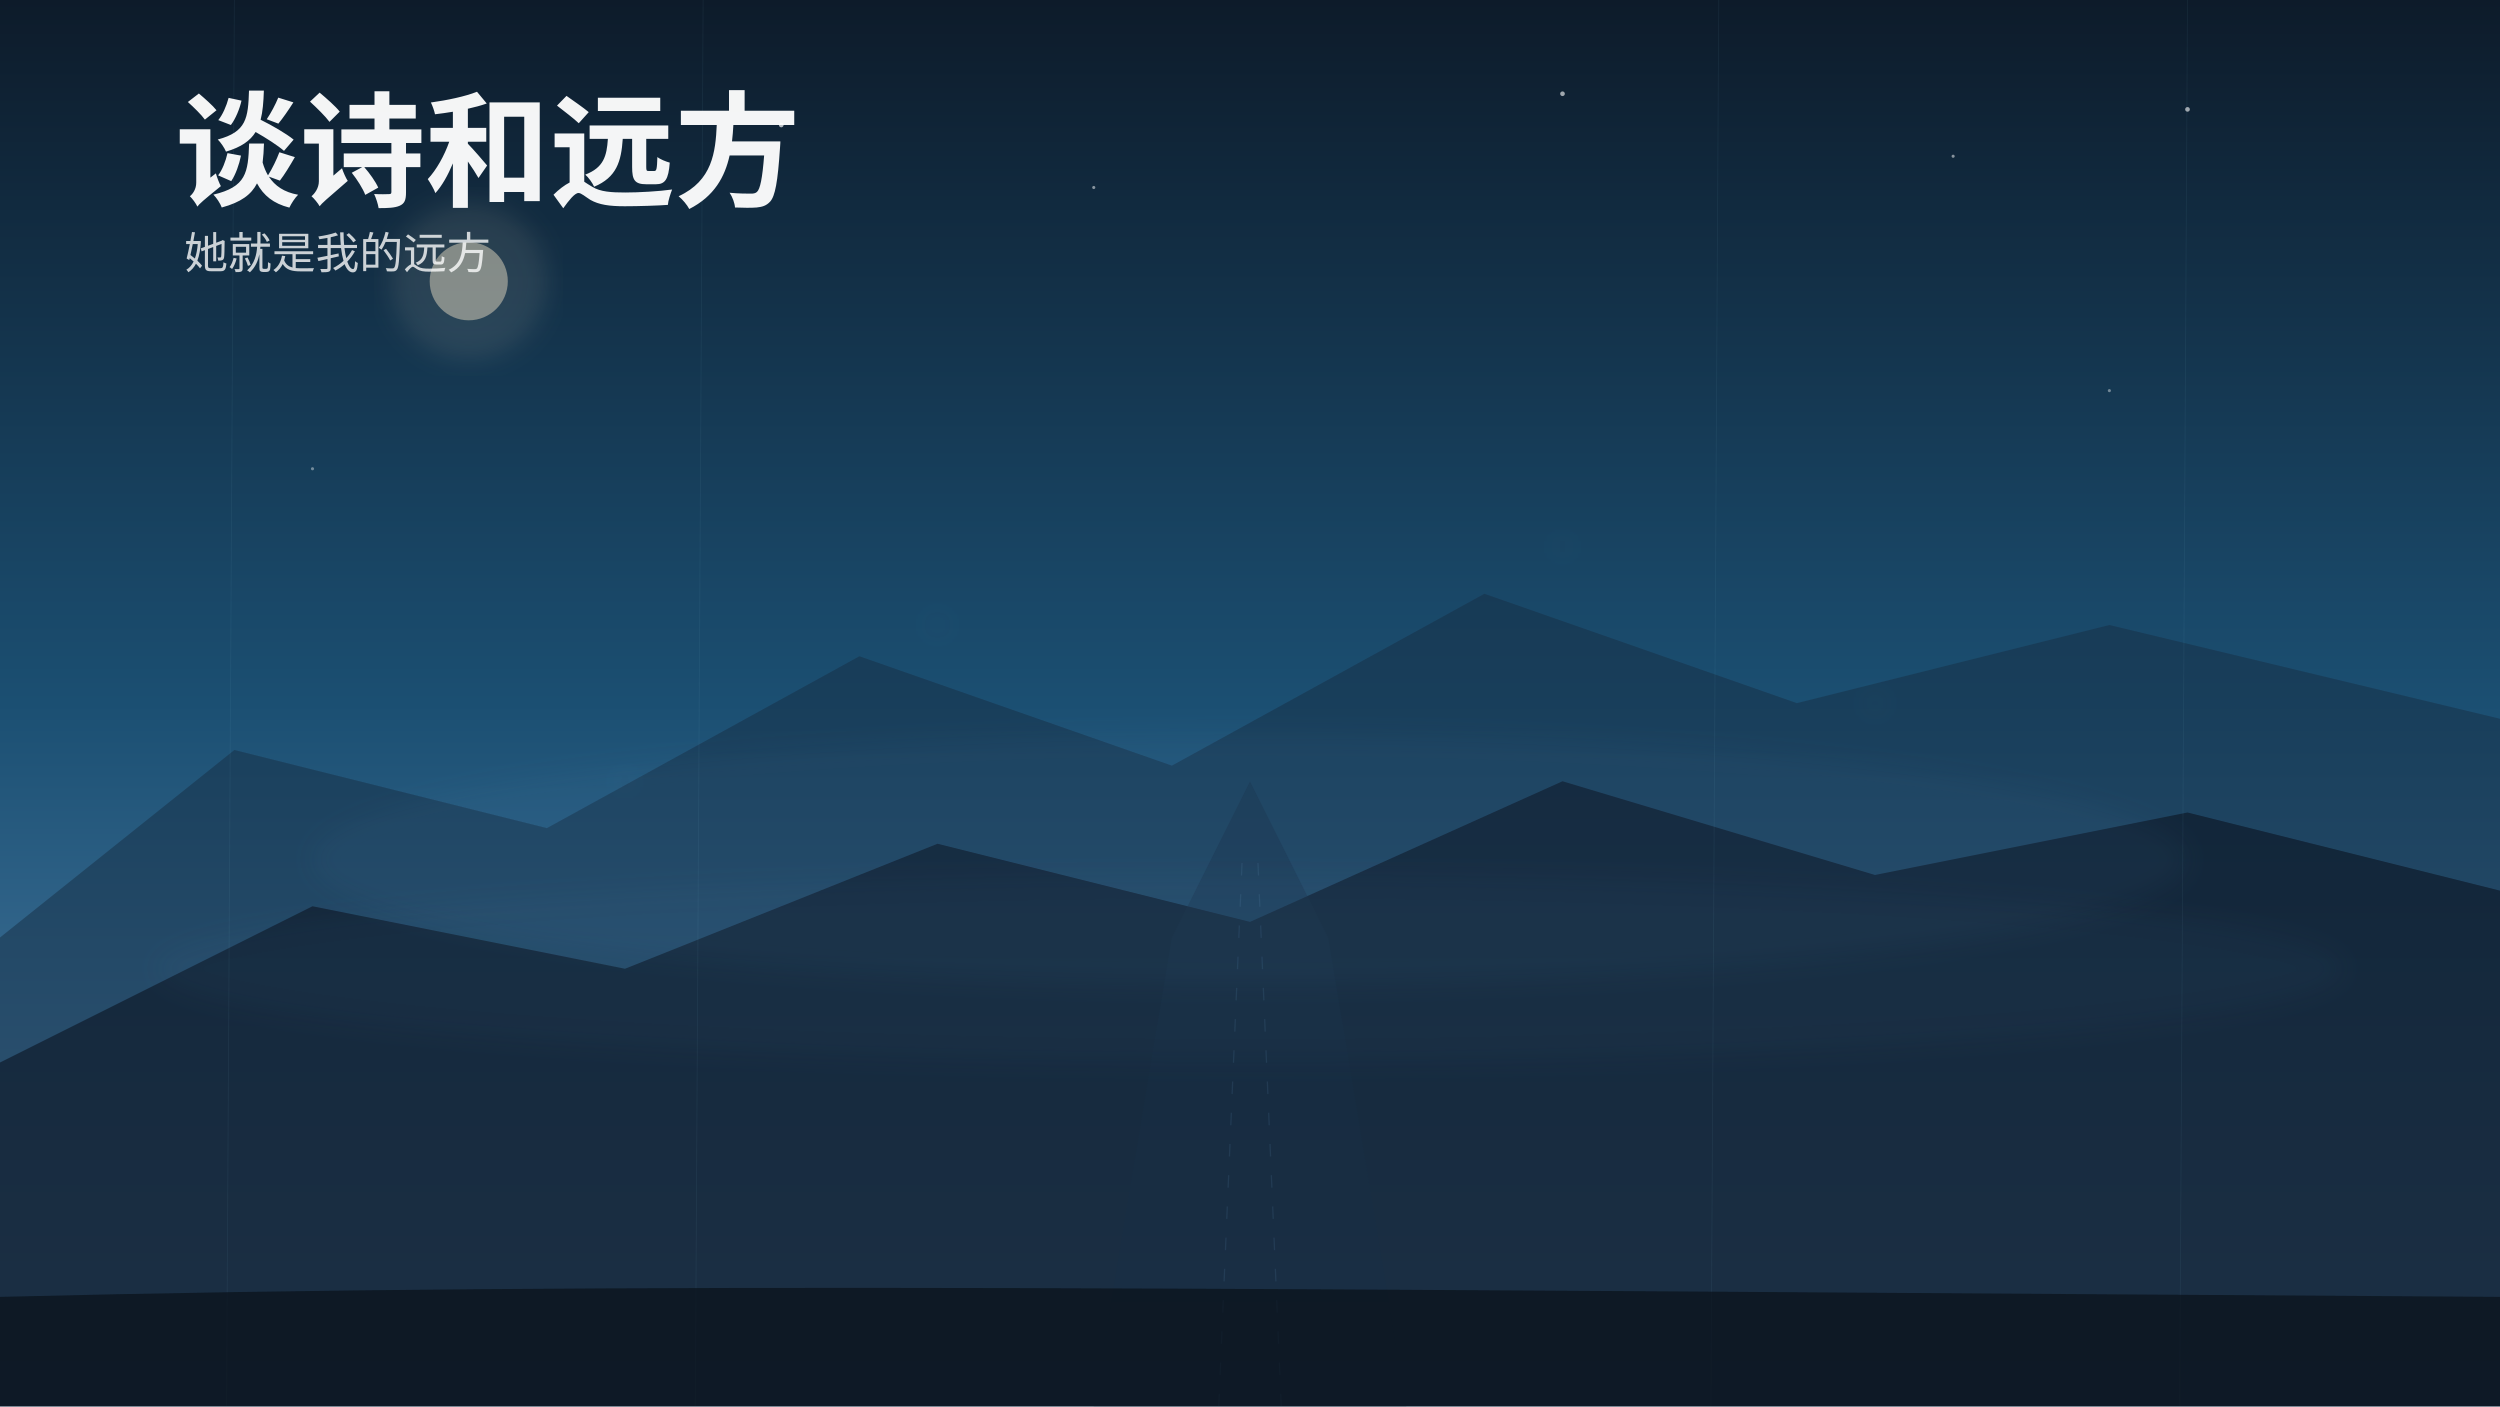
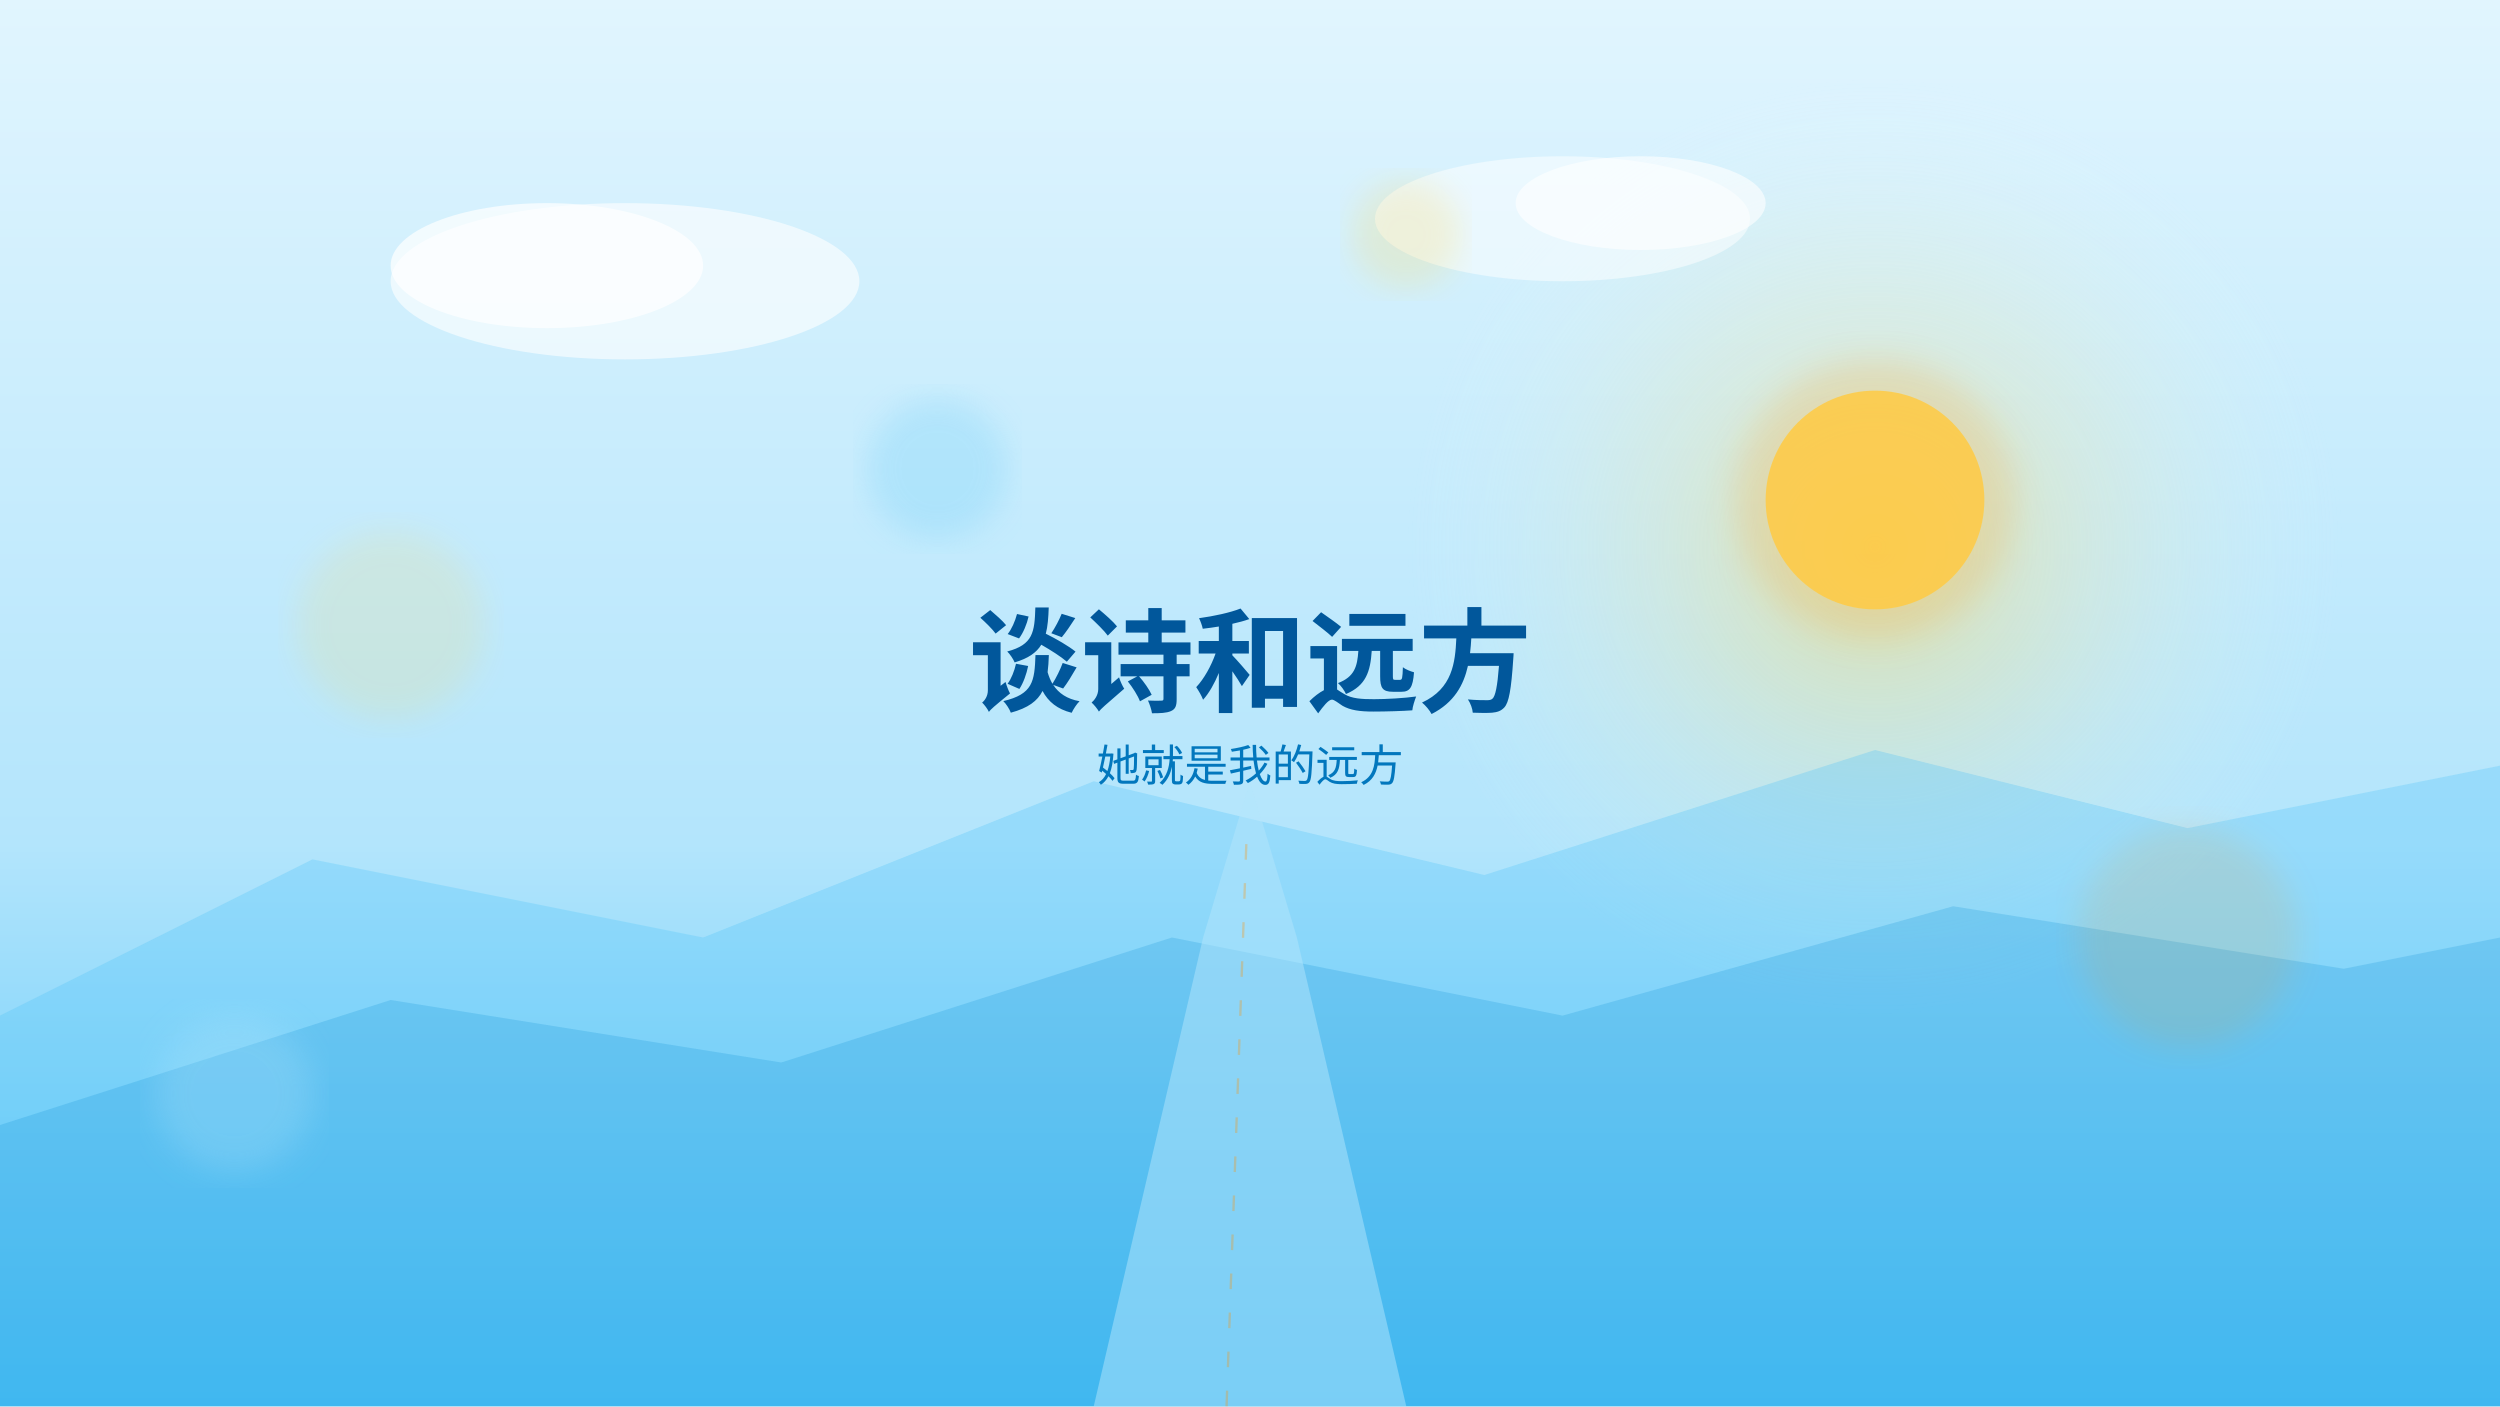
<svg xmlns="http://www.w3.org/2000/svg" width="1600" height="900" viewBox="0 0 1600 900" fill="none">
  <defs>
-     <linearGradient id="sky" x1="800" y1="0" x2="800" y2="900" gradientUnits="userSpaceOnUse">
-       <stop stop-color="#0D1B2A" />
-       <stop offset="0.5" stop-color="#1B4F72" />
-       <stop offset="1" stop-color="#5B8DB8" />
+     <linearGradient id="bg" x1="800" y1="0" x2="800" y2="900" gradientUnits="userSpaceOnUse">
+       <stop stop-color="#E1F5FE" />
+       <stop offset="0.6" stop-color="#B3E5FC" />
+       <stop offset="1" stop-color="#4FC3F7" />
    </linearGradient>
-     <linearGradient id="mist" x1="800" y1="500" x2="800" y2="900" gradientUnits="userSpaceOnUse">
-       <stop stop-color="#5B8DB8" stop-opacity="0.1" />
-       <stop offset="1" stop-color="#0D1B2A" stop-opacity="0" />
-     </linearGradient>
-     <filter id="glow">
-       <feGaussianBlur stdDeviation="8" />
+     <radialGradient id="sunGlow" cx="1200" cy="350" r="300" gradientUnits="userSpaceOnUse">
+       <stop stop-color="#FFD54F" stop-opacity="0.5" />
+       <stop offset="1" stop-color="#E1F5FE" stop-opacity="0" />
+     </radialGradient>
+     <filter id="soft">
+       <feGaussianBlur stdDeviation="10" />
    </filter>
  </defs>
-   <rect width="1600" height="900" fill="url(#sky)" />
-   <path d="M0 600L150 480L350 530L550 420L750 490L950 380L1150 450L1350 400L1600 460L1600 900L0 900Z" fill="#162D44" opacity="0.5" />
-   <path d="M0 680L200 580L400 620L600 540L800 590L1000 500L1200 560L1400 520L1600 570L1600 900L0 900Z" fill="#0A1220" opacity="0.6" />
-   <path d="M700 900L750 600L800 500L850 600L900 900Z" fill="#162D44" opacity="0.35" />
-   <line x1="780" y1="900" x2="795" y2="550" stroke="#5B8DB8" stroke-width="0.8" opacity="0.15" stroke-dasharray="8 12" />
-   <line x1="820" y1="900" x2="805" y2="550" stroke="#5B8DB8" stroke-width="0.8" opacity="0.15" stroke-dasharray="8 12" />
-   <ellipse cx="800" cy="550" rx="600" ry="80" fill="#5B8DB8" opacity="0.06" filter="url(#glow)" />
-   <ellipse cx="800" cy="620" rx="700" ry="60" fill="#5B8DB8" opacity="0.05" filter="url(#glow)" />
-   <circle cx="300" cy="180" r="50" fill="#F5E6CA" opacity="0.1" filter="url(#glow)" />
-   <circle cx="300" cy="180" r="25" fill="#F5E6CA" opacity="0.45" />
-   <g fill="#FFFFFF">
-     <circle cx="500" cy="80" r="1.5" opacity="0.7" />
-     <circle cx="700" cy="120" r="1" opacity="0.5" />
-     <circle cx="1000" cy="60" r="1.5" opacity="0.6" />
-     <circle cx="1250" cy="100" r="1" opacity="0.5" />
-     <circle cx="1400" cy="70" r="1.5" opacity="0.6" />
-     <circle cx="200" cy="300" r="1" opacity="0.4" />
-     <circle cx="1350" cy="250" r="1" opacity="0.4" />
-   </g>
-   <g fill="#7FBCD2" opacity="0.2" filter="url(#glow)">
-     <circle cx="600" cy="400" r="2.5" />
-     <circle cx="1000" cy="350" r="2" />
-     <circle cx="400" cy="500" r="2" />
-     <circle cx="1200" cy="450" r="2.5" />
-   </g>
-   <g stroke="#7FBCD2" stroke-width="0.5" opacity="0.08">
-     <line x1="150" y1="0" x2="145" y2="900" />
-     <line x1="450" y1="0" x2="445" y2="900" />
-     <line x1="1100" y1="0" x2="1095" y2="900" />
-     <line x1="1400" y1="0" x2="1395" y2="900" />
-   </g>
-   <path d="M0 830C400 820 800 825 1600 830V900H0Z" fill="#081018" opacity="0.7" />
-   <text x="112" y="126" fill="#FFFFFF" fill-opacity="0.95" font-family="'Noto Serif SC', 'Source Han Serif', Georgia, serif" font-size="80" font-weight="700">谈诗和远方</text>
-   <text x="118" y="172" fill="#FFFFFF" fill-opacity="0.78" font-family="'Noto Serif SC', 'Source Han Serif', Georgia, serif" font-size="28">她就是我的远方</text>
+   <rect width="1600" height="900" fill="url(#bg)" />
+   <circle cx="1200" cy="350" r="300" fill="url(#sunGlow)" />
+   <circle cx="1200" cy="320" r="70" fill="#FFD54F" opacity="0.85" />
+   <circle cx="1200" cy="320" r="90" fill="#FF8F00" opacity="0.15" filter="url(#soft)" />
+   <ellipse cx="400" cy="180" rx="150" ry="50" fill="#FFFFFF" opacity="0.6" />
+   <ellipse cx="350" cy="170" rx="100" ry="40" fill="#FFFFFF" opacity="0.7" />
+   <ellipse cx="1000" cy="140" rx="120" ry="40" fill="#FFFFFF" opacity="0.5" />
+   <ellipse cx="1050" cy="130" rx="80" ry="30" fill="#FFFFFF" opacity="0.6" />
+   <path d="M0 650L200 550L450 600L700 500L950 560L1200 480L1400 530L1600 490L1600 900L0 900Z" fill="#4FC3F7" opacity="0.3" />
+   <path d="M0 720L250 640L500 680L750 600L1000 650L1250 580L1500 620L1600 600L1600 900L0 900Z" fill="#0288D1" opacity="0.2" />
+   <path d="M700 900L770 600L800 500L830 600L900 900Z" fill="#B3E5FC" opacity="0.5" />
+   <line x1="785" y1="900" x2="798" y2="530" stroke="#FF8F00" stroke-width="1.5" opacity="0.3" stroke-dasharray="10 15" />
+   <circle cx="250" cy="400" r="60" fill="#FFD54F" opacity="0.15" filter="url(#soft)" />
+   <circle cx="600" cy="300" r="45" fill="#4FC3F7" opacity="0.2" filter="url(#soft)" />
+   <circle cx="1400" cy="600" r="70" fill="#FF8F00" opacity="0.12" filter="url(#soft)" />
+   <circle cx="150" cy="700" r="50" fill="#B3E5FC" opacity="0.25" filter="url(#soft)" />
+   <circle cx="900" cy="150" r="35" fill="#FFD54F" opacity="0.2" filter="url(#soft)" />
+   <text x="800" y="450" text-anchor="middle" fill="#01579B" font-family="'PingFang SC', 'Noto Serif SC', sans-serif" font-size="72" font-weight="700">谈诗和远方</text>
+   <text x="800" y="500" text-anchor="middle" fill="#0277BD" font-family="'PingFang SC', 'Noto Serif SC', sans-serif" font-size="28">她就是我的远方</text>
</svg>
